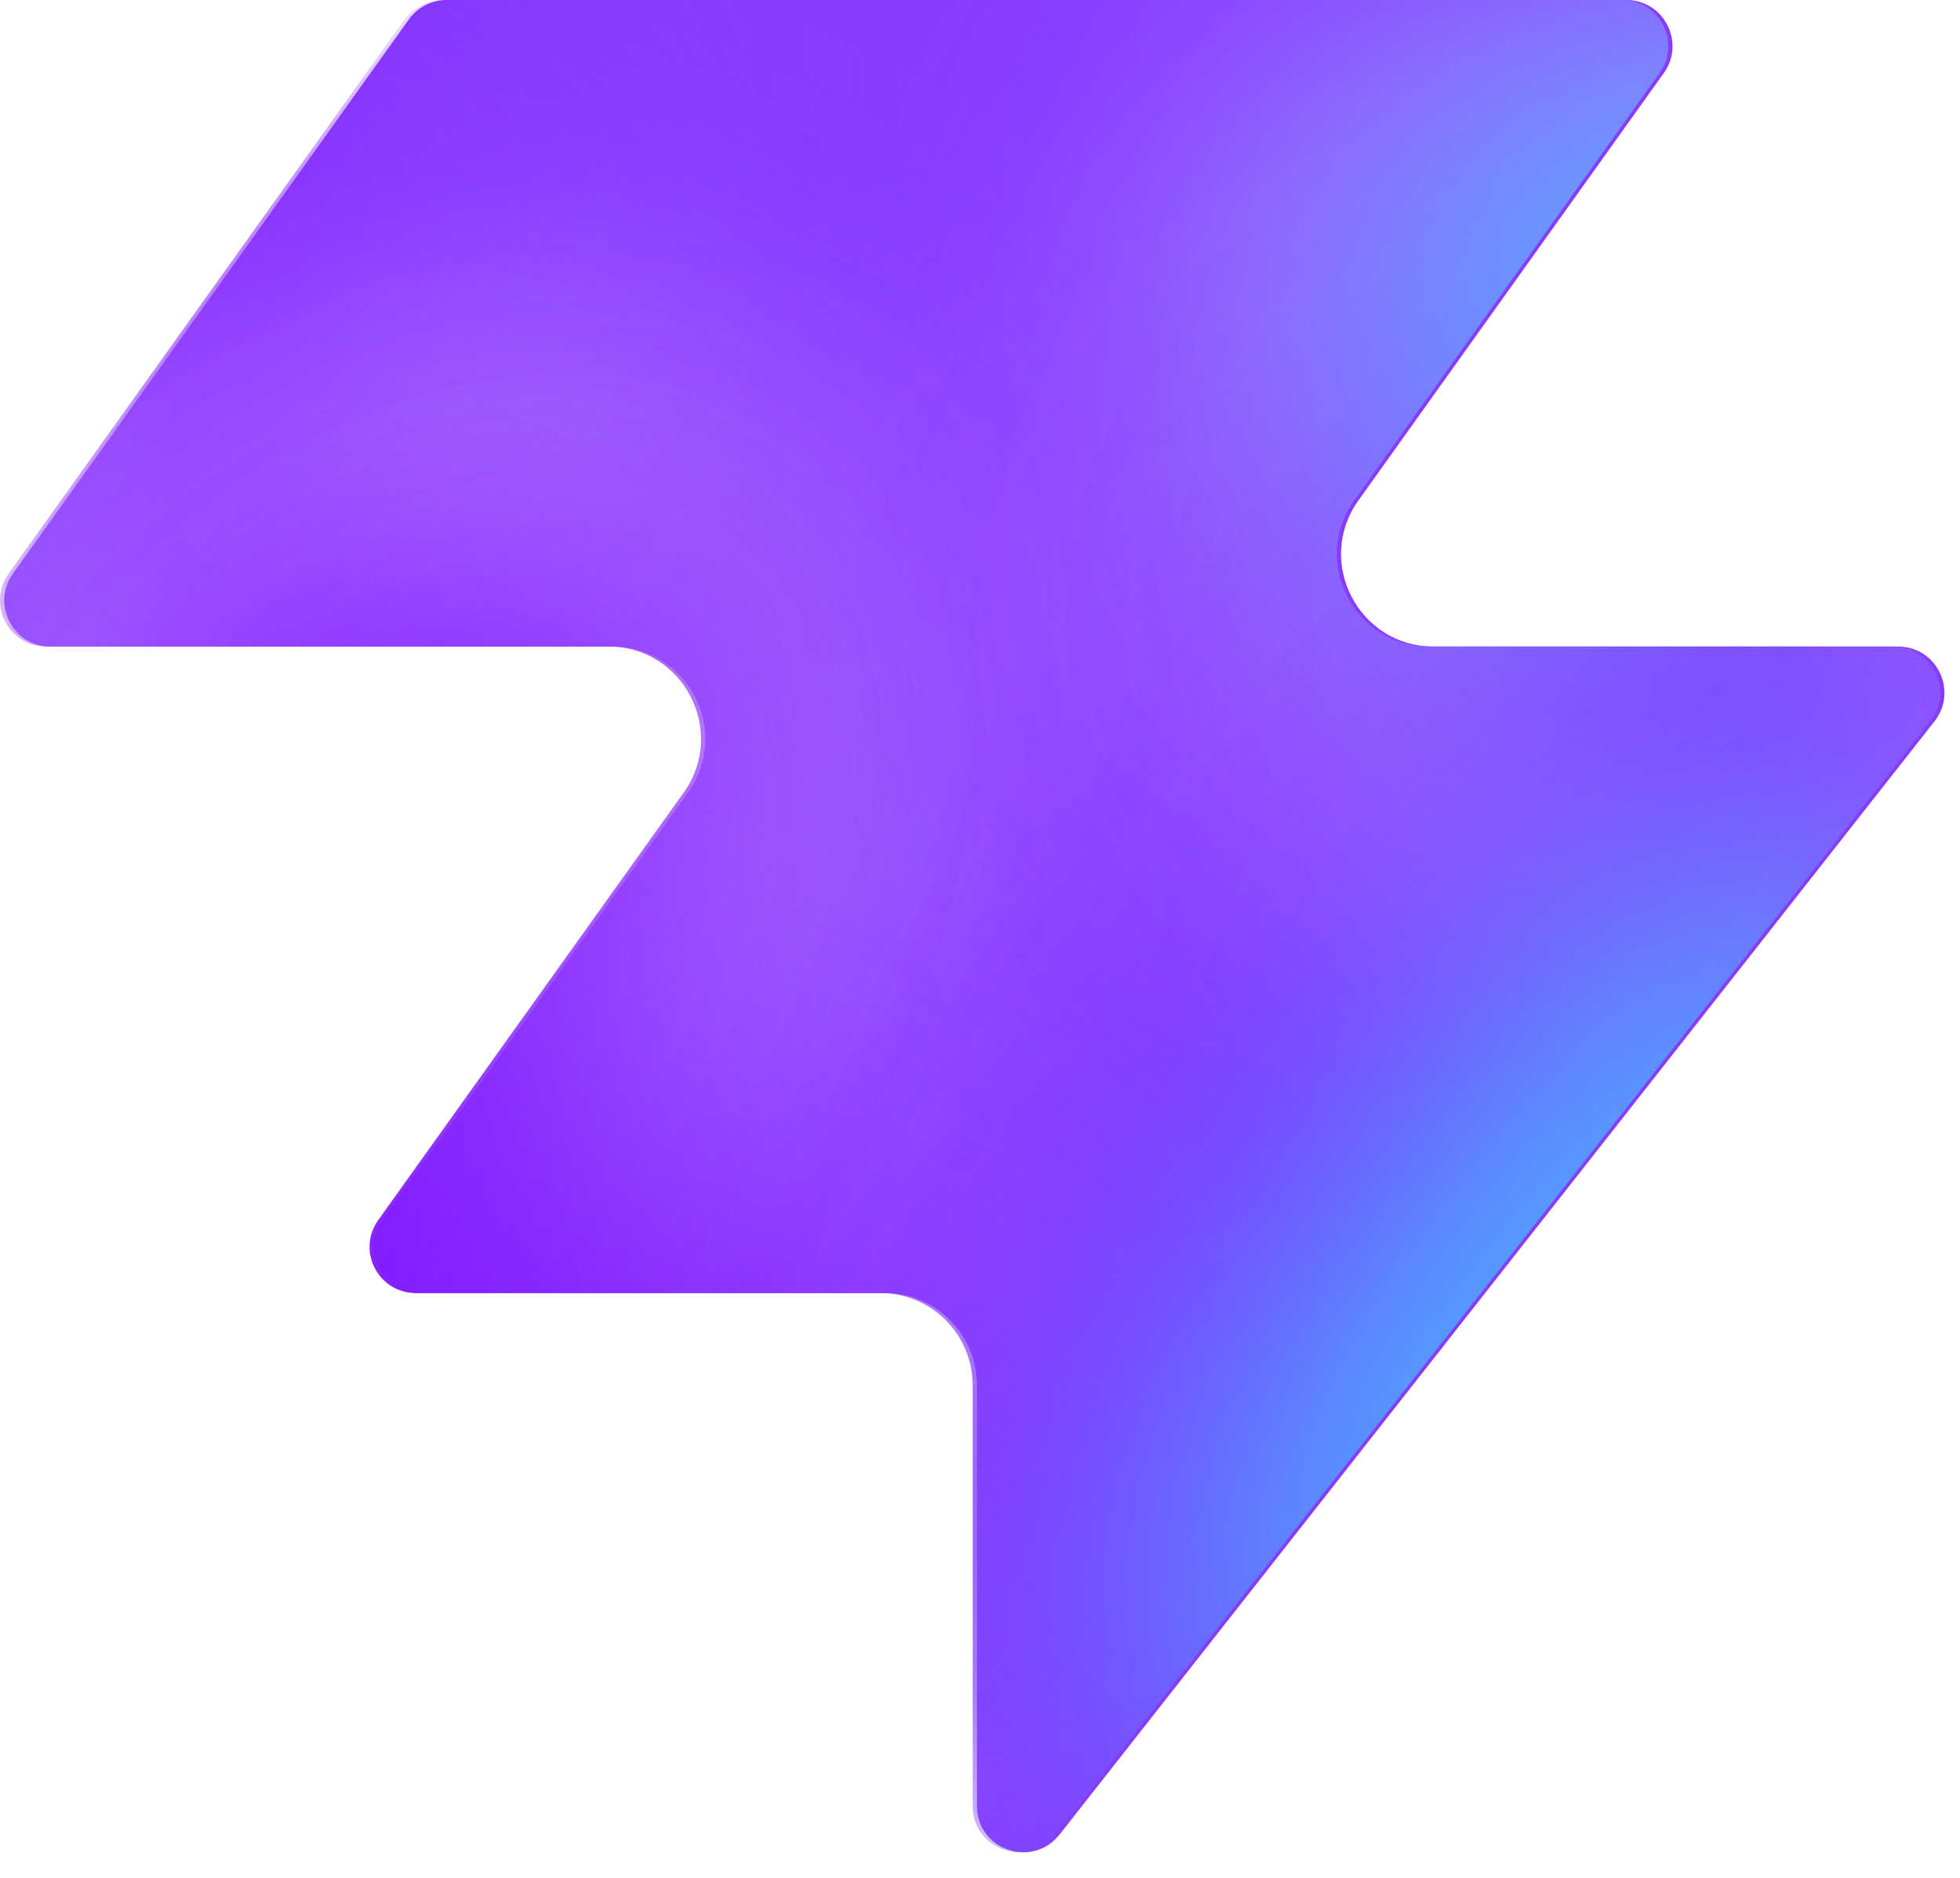
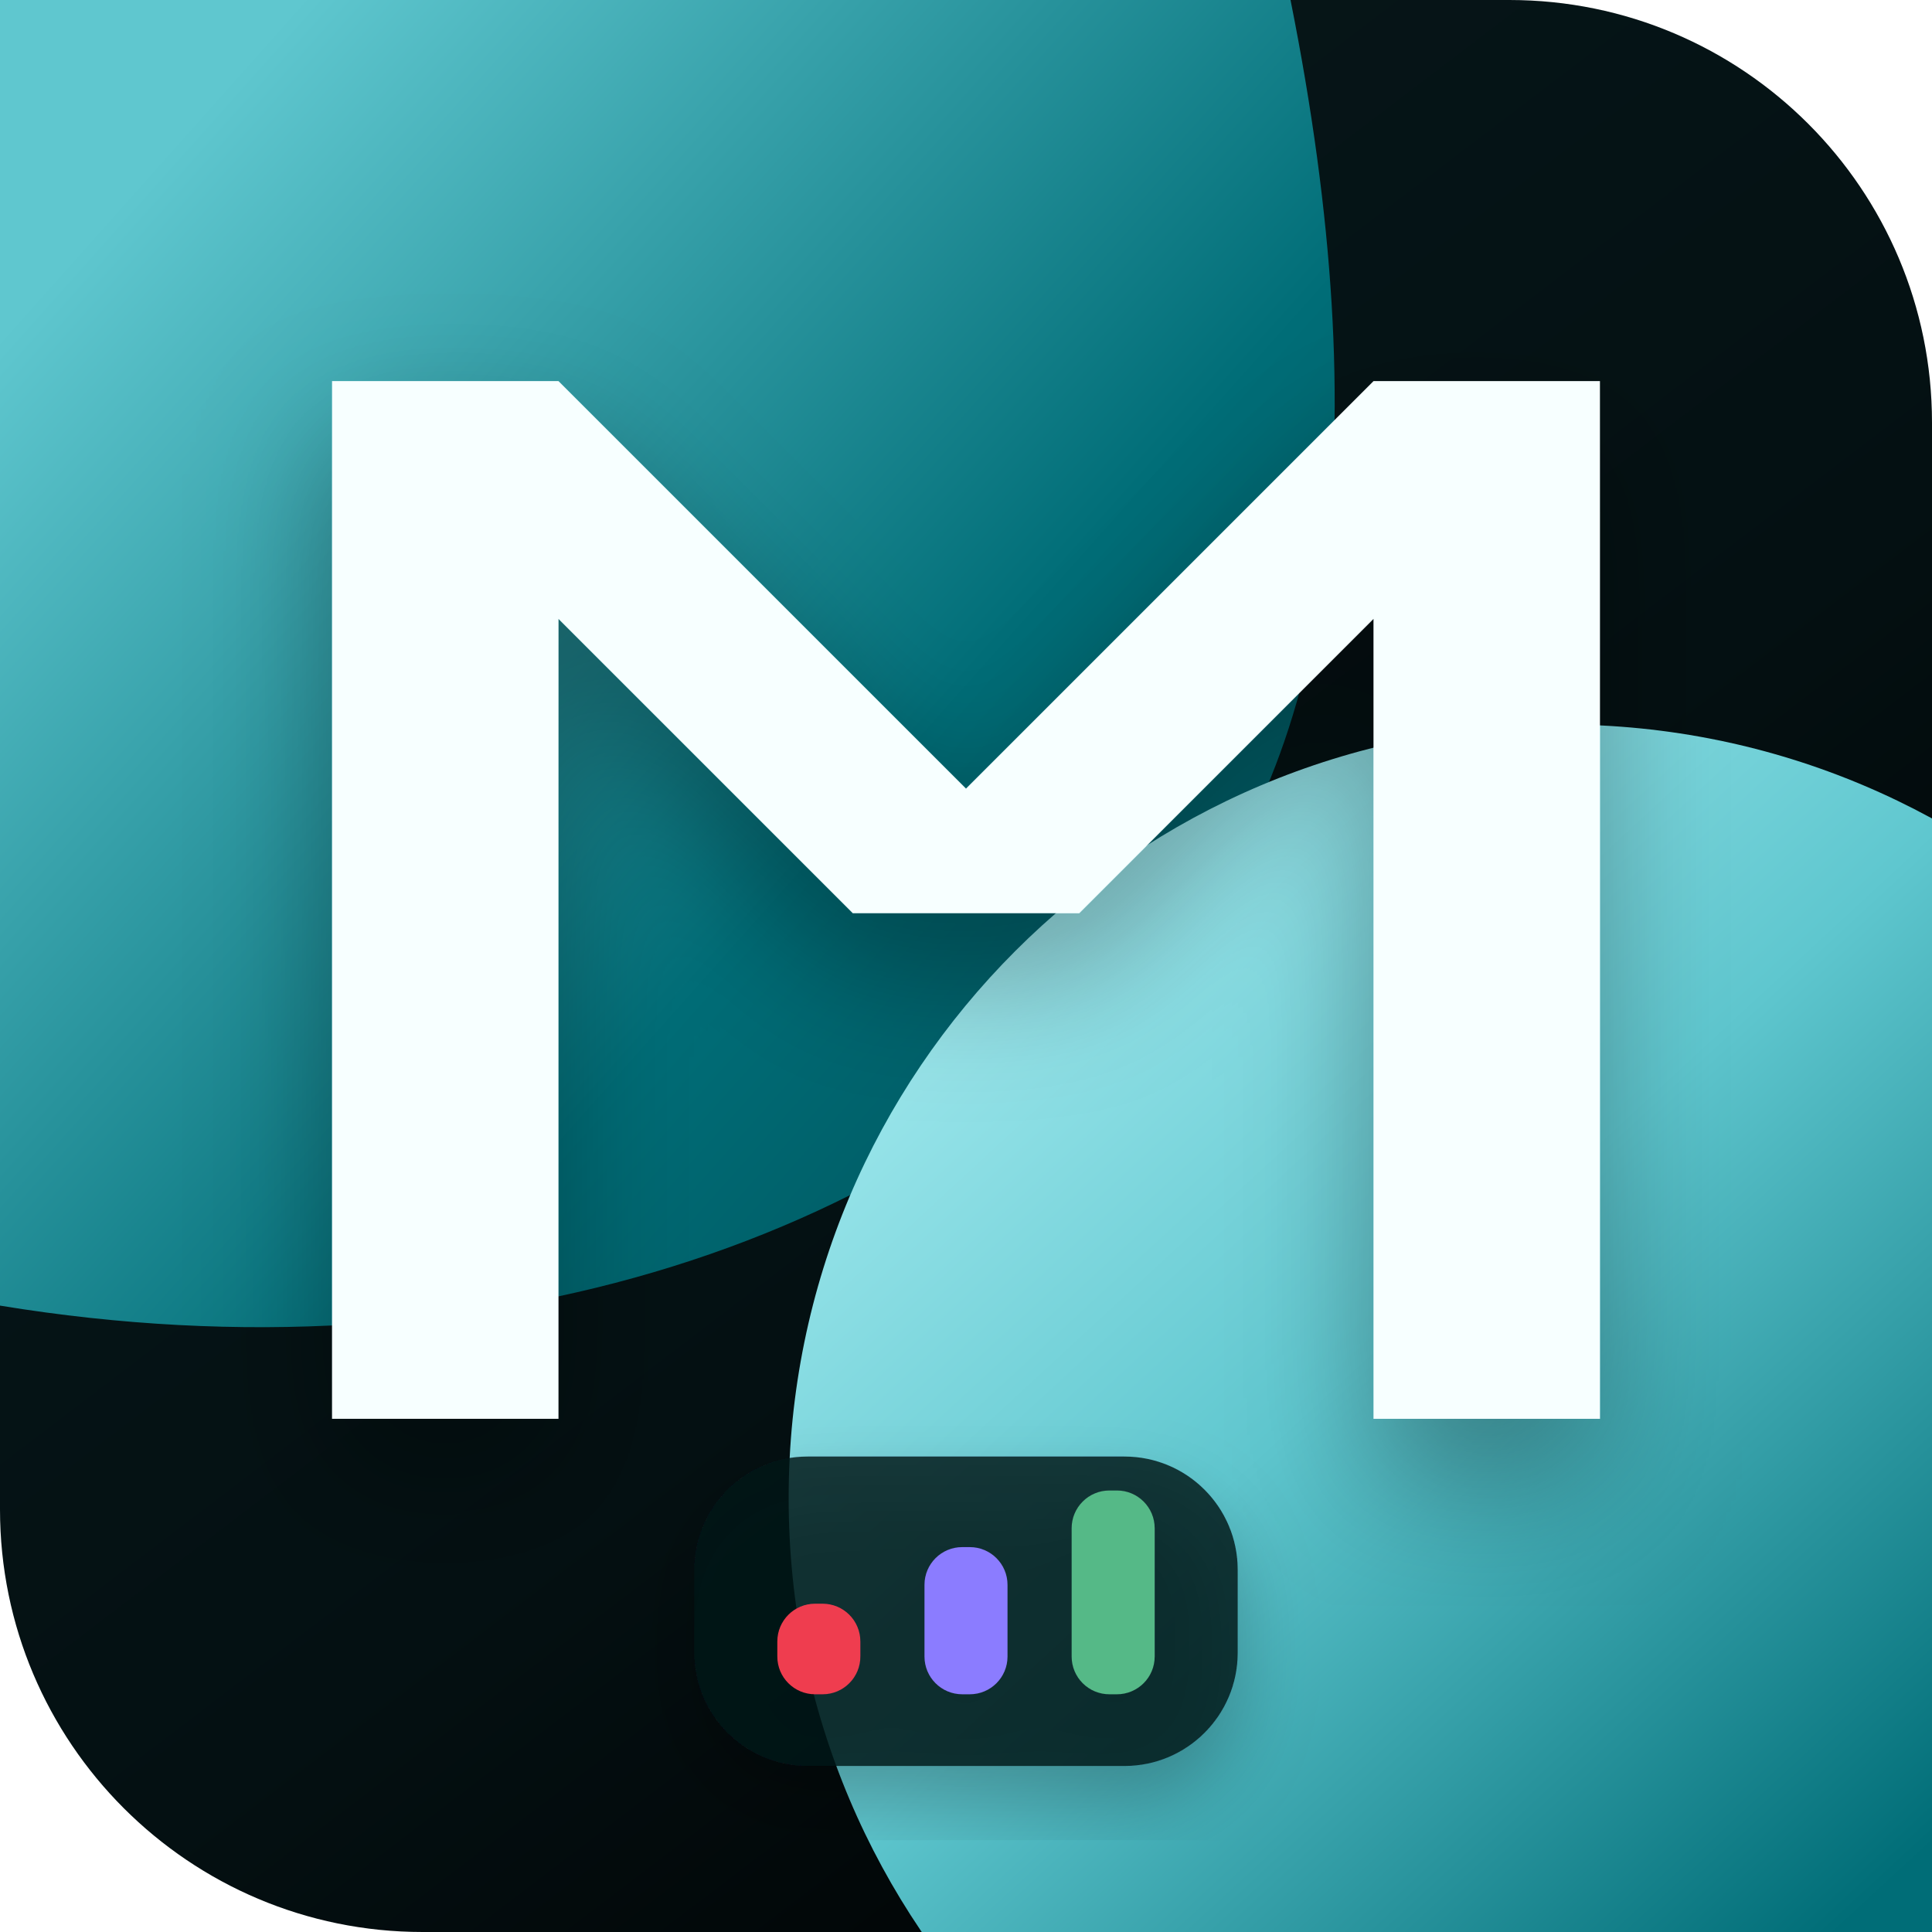
- <svg xmlns="http://www.w3.org/2000/svg" width="48" height="46" fill="none" viewBox="0 0 48 46">
-   <path fill="#863bff" d="M25.946 44.938c-.664.845-2.021.375-2.021-.698V33.937a2.26 2.26 0 0 0-2.262-2.262H10.287c-.92 0-1.456-1.04-.92-1.788l7.48-10.471c1.07-1.497 0-3.578-1.842-3.578H1.237c-.92 0-1.456-1.04-.92-1.788L10.013.474c.214-.297.556-.474.92-.474h28.894c.92 0 1.456 1.04.92 1.788l-7.48 10.471c-1.07 1.498 0 3.579 1.842 3.579h11.377c.943 0 1.473 1.088.89 1.83L25.947 44.94z" style="fill:#863bff;fill:color(display-p3 .525 .23 1);fill-opacity:1" />
-   <mask id="a" width="48" height="46" x="0" y="0" maskUnits="userSpaceOnUse" style="mask-type:alpha">
-     <path fill="#000" d="M25.842 44.938c-.664.844-2.021.375-2.021-.698V33.937a2.26 2.26 0 0 0-2.262-2.262H10.183c-.92 0-1.456-1.04-.92-1.788l7.48-10.471c1.07-1.498 0-3.579-1.842-3.579H1.133c-.92 0-1.456-1.04-.92-1.787L9.91.473c.214-.297.556-.474.92-.474h28.894c.92 0 1.456 1.04.92 1.788l-7.48 10.471c-1.07 1.498 0 3.578 1.842 3.578h11.377c.943 0 1.473 1.088.89 1.832L25.843 44.94z" style="fill:#000;fill-opacity:1" />
-   </mask>
-   <g mask="url(#a)">
-     <g filter="url(#b)">
-       <ellipse cx="5.508" cy="14.704" fill="#ede6ff" rx="5.508" ry="14.704" style="fill:#ede6ff;fill:color(display-p3 .927 .903 1);fill-opacity:1" transform="matrix(.00324 1 1 -.00324 -4.47 31.516)" />
-     </g>
-     <g filter="url(#c)">
-       <ellipse cx="10.399" cy="29.851" fill="#ede6ff" rx="10.399" ry="29.851" style="fill:#ede6ff;fill:color(display-p3 .927 .903 1);fill-opacity:1" transform="matrix(.00324 1 1 -.00324 -39.328 7.883)" />
-     </g>
-     <g filter="url(#d)">
-       <ellipse cx="5.508" cy="30.487" fill="#7e14ff" rx="5.508" ry="30.487" style="fill:#7e14ff;fill:color(display-p3 .492 .077 1);fill-opacity:1" transform="rotate(89.814 -25.913 -14.639)scale(1 -1)" />
-     </g>
-     <g filter="url(#e)">
-       <ellipse cx="5.508" cy="30.599" fill="#7e14ff" rx="5.508" ry="30.599" style="fill:#7e14ff;fill:color(display-p3 .492 .077 1);fill-opacity:1" transform="rotate(89.814 -32.644 -3.334)scale(1 -1)" />
-     </g>
-     <g filter="url(#f)">
-       <ellipse cx="5.508" cy="30.599" fill="#7e14ff" rx="5.508" ry="30.599" style="fill:#7e14ff;fill:color(display-p3 .492 .077 1);fill-opacity:1" transform="matrix(.00324 1 1 -.00324 -34.34 30.47)" />
-     </g>
-     <g filter="url(#g)">
-       <ellipse cx="14.072" cy="22.078" fill="#ede6ff" rx="14.072" ry="22.078" style="fill:#ede6ff;fill:color(display-p3 .927 .903 1);fill-opacity:1" transform="rotate(93.35 24.506 48.493)scale(-1 1)" />
-     </g>
-     <g filter="url(#h)">
-       <ellipse cx="3.47" cy="21.501" fill="#7e14ff" rx="3.47" ry="21.501" style="fill:#7e14ff;fill:color(display-p3 .492 .077 1);fill-opacity:1" transform="rotate(89.009 28.708 47.59)scale(-1 1)" />
-     </g>
-     <g filter="url(#i)">
-       <ellipse cx="3.47" cy="21.501" fill="#7e14ff" rx="3.47" ry="21.501" style="fill:#7e14ff;fill:color(display-p3 .492 .077 1);fill-opacity:1" transform="rotate(89.009 28.708 47.59)scale(-1 1)" />
-     </g>
-     <g filter="url(#j)">
-       <ellipse cx=".387" cy="8.972" fill="#7e14ff" rx="4.407" ry="29.108" style="fill:#7e14ff;fill:color(display-p3 .492 .077 1);fill-opacity:1" transform="rotate(39.51 .387 8.972)" />
-     </g>
-     <g filter="url(#k)">
-       <ellipse cx="47.523" cy="-6.092" fill="#7e14ff" rx="4.407" ry="29.108" style="fill:#7e14ff;fill:color(display-p3 .492 .077 1);fill-opacity:1" transform="rotate(37.892 47.523 -6.092)" />
-     </g>
-     <g filter="url(#l)">
-       <ellipse cx="41.412" cy="6.333" fill="#47bfff" rx="5.971" ry="9.665" style="fill:#47bfff;fill:color(display-p3 .28 .748 1);fill-opacity:1" transform="rotate(37.892 41.412 6.333)" />
-     </g>
-     <g filter="url(#m)">
-       <ellipse cx="-1.879" cy="38.332" fill="#7e14ff" rx="4.407" ry="29.108" style="fill:#7e14ff;fill:color(display-p3 .492 .077 1);fill-opacity:1" transform="rotate(37.892 -1.88 38.332)" />
-     </g>
-     <g filter="url(#n)">
-       <ellipse cx="-1.879" cy="38.332" fill="#7e14ff" rx="4.407" ry="29.108" style="fill:#7e14ff;fill:color(display-p3 .492 .077 1);fill-opacity:1" transform="rotate(37.892 -1.88 38.332)" />
-     </g>
-     <g filter="url(#o)">
-       <ellipse cx="35.651" cy="29.907" fill="#7e14ff" rx="4.407" ry="29.108" style="fill:#7e14ff;fill:color(display-p3 .492 .077 1);fill-opacity:1" transform="rotate(37.892 35.651 29.907)" />
-     </g>
-     <g filter="url(#p)">
-       <ellipse cx="38.418" cy="32.4" fill="#47bfff" rx="5.971" ry="15.297" style="fill:#47bfff;fill:color(display-p3 .28 .748 1);fill-opacity:1" transform="rotate(37.892 38.418 32.4)" />
-     </g>
-   </g>
+ <svg xmlns="http://www.w3.org/2000/svg" viewBox="0 0 512 512" role="img" aria-label="MPoints">
  <defs>
-     <filter id="b" width="60.045" height="41.654" x="-19.77" y="16.149" color-interpolation-filters="sRGB" filterUnits="userSpaceOnUse">
-       <feFlood flood-opacity="0" result="BackgroundImageFix" />
-       <feBlend in="SourceGraphic" in2="BackgroundImageFix" result="shape" />
-       <feGaussianBlur result="effect1_foregroundBlur_2002_17158" stdDeviation="7.659" />
+     <linearGradient id="app-bg" x1="88" y1="30" x2="440" y2="492" gradientUnits="userSpaceOnUse">
+       <stop offset="0" stop-color="#07181b" />
+       <stop offset="0.58" stop-color="#041012" />
+       <stop offset="1" stop-color="#000" />
+     </linearGradient>
+     <linearGradient id="table" x1="26" y1="60" x2="405" y2="398" gradientUnits="userSpaceOnUse">
+       <stop offset="0" stop-color="#5fc7cf" />
+       <stop offset="0.5" stop-color="#006d77" />
+       <stop offset="1" stop-color="#003c43" />
+     </linearGradient>
+     <linearGradient id="score-glow" x1="221" y1="198" x2="500" y2="500" gradientUnits="userSpaceOnUse">
+       <stop offset="0" stop-color="#b7f4f8" />
+       <stop offset="0.52" stop-color="#5fc7cf" />
+       <stop offset="1" stop-color="#006d77" />
+     </linearGradient>
+     <filter id="logo-shadow" x="-18%" y="-18%" width="136%" height="136%" color-interpolation-filters="sRGB">
+       <feDropShadow dx="0" dy="16" stdDeviation="18" flood-color="#000" flood-opacity="0.32" />
    </filter>
-     <filter id="c" width="90.34" height="51.437" x="-54.613" y="-7.533" color-interpolation-filters="sRGB" filterUnits="userSpaceOnUse">
-       <feFlood flood-opacity="0" result="BackgroundImageFix" />
-       <feBlend in="SourceGraphic" in2="BackgroundImageFix" result="shape" />
-       <feGaussianBlur result="effect1_foregroundBlur_2002_17158" stdDeviation="7.659" />
-     </filter>
-     <filter id="d" width="79.355" height="29.4" x="-49.64" y="2.03" color-interpolation-filters="sRGB" filterUnits="userSpaceOnUse">
-       <feFlood flood-opacity="0" result="BackgroundImageFix" />
-       <feBlend in="SourceGraphic" in2="BackgroundImageFix" result="shape" />
-       <feGaussianBlur result="effect1_foregroundBlur_2002_17158" stdDeviation="4.596" />
-     </filter>
-     <filter id="e" width="79.579" height="29.4" x="-45.045" y="20.029" color-interpolation-filters="sRGB" filterUnits="userSpaceOnUse">
-       <feFlood flood-opacity="0" result="BackgroundImageFix" />
-       <feBlend in="SourceGraphic" in2="BackgroundImageFix" result="shape" />
-       <feGaussianBlur result="effect1_foregroundBlur_2002_17158" stdDeviation="4.596" />
-     </filter>
-     <filter id="f" width="79.579" height="29.4" x="-43.513" y="21.178" color-interpolation-filters="sRGB" filterUnits="userSpaceOnUse">
-       <feFlood flood-opacity="0" result="BackgroundImageFix" />
-       <feBlend in="SourceGraphic" in2="BackgroundImageFix" result="shape" />
-       <feGaussianBlur result="effect1_foregroundBlur_2002_17158" stdDeviation="4.596" />
-     </filter>
-     <filter id="g" width="74.749" height="58.852" x="15.756" y="-17.901" color-interpolation-filters="sRGB" filterUnits="userSpaceOnUse">
-       <feFlood flood-opacity="0" result="BackgroundImageFix" />
-       <feBlend in="SourceGraphic" in2="BackgroundImageFix" result="shape" />
-       <feGaussianBlur result="effect1_foregroundBlur_2002_17158" stdDeviation="7.659" />
-     </filter>
-     <filter id="h" width="61.377" height="25.362" x="23.548" y="2.284" color-interpolation-filters="sRGB" filterUnits="userSpaceOnUse">
-       <feFlood flood-opacity="0" result="BackgroundImageFix" />
-       <feBlend in="SourceGraphic" in2="BackgroundImageFix" result="shape" />
-       <feGaussianBlur result="effect1_foregroundBlur_2002_17158" stdDeviation="4.596" />
-     </filter>
-     <filter id="i" width="61.377" height="25.362" x="23.548" y="2.284" color-interpolation-filters="sRGB" filterUnits="userSpaceOnUse">
-       <feFlood flood-opacity="0" result="BackgroundImageFix" />
-       <feBlend in="SourceGraphic" in2="BackgroundImageFix" result="shape" />
-       <feGaussianBlur result="effect1_foregroundBlur_2002_17158" stdDeviation="4.596" />
-     </filter>
-     <filter id="j" width="56.045" height="63.649" x="-27.636" y="-22.853" color-interpolation-filters="sRGB" filterUnits="userSpaceOnUse">
-       <feFlood flood-opacity="0" result="BackgroundImageFix" />
-       <feBlend in="SourceGraphic" in2="BackgroundImageFix" result="shape" />
-       <feGaussianBlur result="effect1_foregroundBlur_2002_17158" stdDeviation="4.596" />
-     </filter>
-     <filter id="k" width="54.814" height="64.646" x="20.116" y="-38.415" color-interpolation-filters="sRGB" filterUnits="userSpaceOnUse">
-       <feFlood flood-opacity="0" result="BackgroundImageFix" />
-       <feBlend in="SourceGraphic" in2="BackgroundImageFix" result="shape" />
-       <feGaussianBlur result="effect1_foregroundBlur_2002_17158" stdDeviation="4.596" />
-     </filter>
-     <filter id="l" width="33.541" height="35.313" x="24.641" y="-11.323" color-interpolation-filters="sRGB" filterUnits="userSpaceOnUse">
-       <feFlood flood-opacity="0" result="BackgroundImageFix" />
-       <feBlend in="SourceGraphic" in2="BackgroundImageFix" result="shape" />
-       <feGaussianBlur result="effect1_foregroundBlur_2002_17158" stdDeviation="4.596" />
-     </filter>
-     <filter id="m" width="54.814" height="64.646" x="-29.286" y="6.009" color-interpolation-filters="sRGB" filterUnits="userSpaceOnUse">
-       <feFlood flood-opacity="0" result="BackgroundImageFix" />
-       <feBlend in="SourceGraphic" in2="BackgroundImageFix" result="shape" />
-       <feGaussianBlur result="effect1_foregroundBlur_2002_17158" stdDeviation="4.596" />
-     </filter>
-     <filter id="n" width="54.814" height="64.646" x="-29.286" y="6.009" color-interpolation-filters="sRGB" filterUnits="userSpaceOnUse">
-       <feFlood flood-opacity="0" result="BackgroundImageFix" />
-       <feBlend in="SourceGraphic" in2="BackgroundImageFix" result="shape" />
-       <feGaussianBlur result="effect1_foregroundBlur_2002_17158" stdDeviation="4.596" />
-     </filter>
-     <filter id="o" width="54.814" height="64.646" x="8.244" y="-2.416" color-interpolation-filters="sRGB" filterUnits="userSpaceOnUse">
-       <feFlood flood-opacity="0" result="BackgroundImageFix" />
-       <feBlend in="SourceGraphic" in2="BackgroundImageFix" result="shape" />
-       <feGaussianBlur result="effect1_foregroundBlur_2002_17158" stdDeviation="4.596" />
-     </filter>
-     <filter id="p" width="39.409" height="43.623" x="18.713" y="10.588" color-interpolation-filters="sRGB" filterUnits="userSpaceOnUse">
-       <feFlood flood-opacity="0" result="BackgroundImageFix" />
-       <feBlend in="SourceGraphic" in2="BackgroundImageFix" result="shape" />
-       <feGaussianBlur result="effect1_foregroundBlur_2002_17158" stdDeviation="4.596" />
+     <filter id="chip-shadow" x="-24%" y="-24%" width="148%" height="148%" color-interpolation-filters="sRGB">
+       <feDropShadow dx="0" dy="10" stdDeviation="10" flood-color="#000" flood-opacity="0.3" />
    </filter>
  </defs>
+   <rect width="512" height="512" rx="112" fill="url(#app-bg)" />
+   <path fill="url(#table)" d="M0 0h342c23 115 12 199-32 251C244 329 128 367 0 346z" />
+   <circle cx="414" cy="397" r="205" fill="url(#score-glow)" />
+   <path fill="#f7ffff" filter="url(#logo-shadow)" d="M88 101h60l108 108 108-108h60v275h-60V164l-78 78h-60l-78-78v212H88z" />
+   <g filter="url(#chip-shadow)">
+     <rect x="184" y="386" width="144" height="82" rx="30" fill="#07181b" fill-opacity="0.82" />
+     <rect x="206" y="425" width="22" height="24" rx="10" fill="#ef3e50" />
+     <rect x="245" y="410" width="22" height="39" rx="10" fill="#8b7cff" />
+     <rect x="284" y="395" width="22" height="54" rx="10" fill="#55b987" />
+   </g>
</svg>
